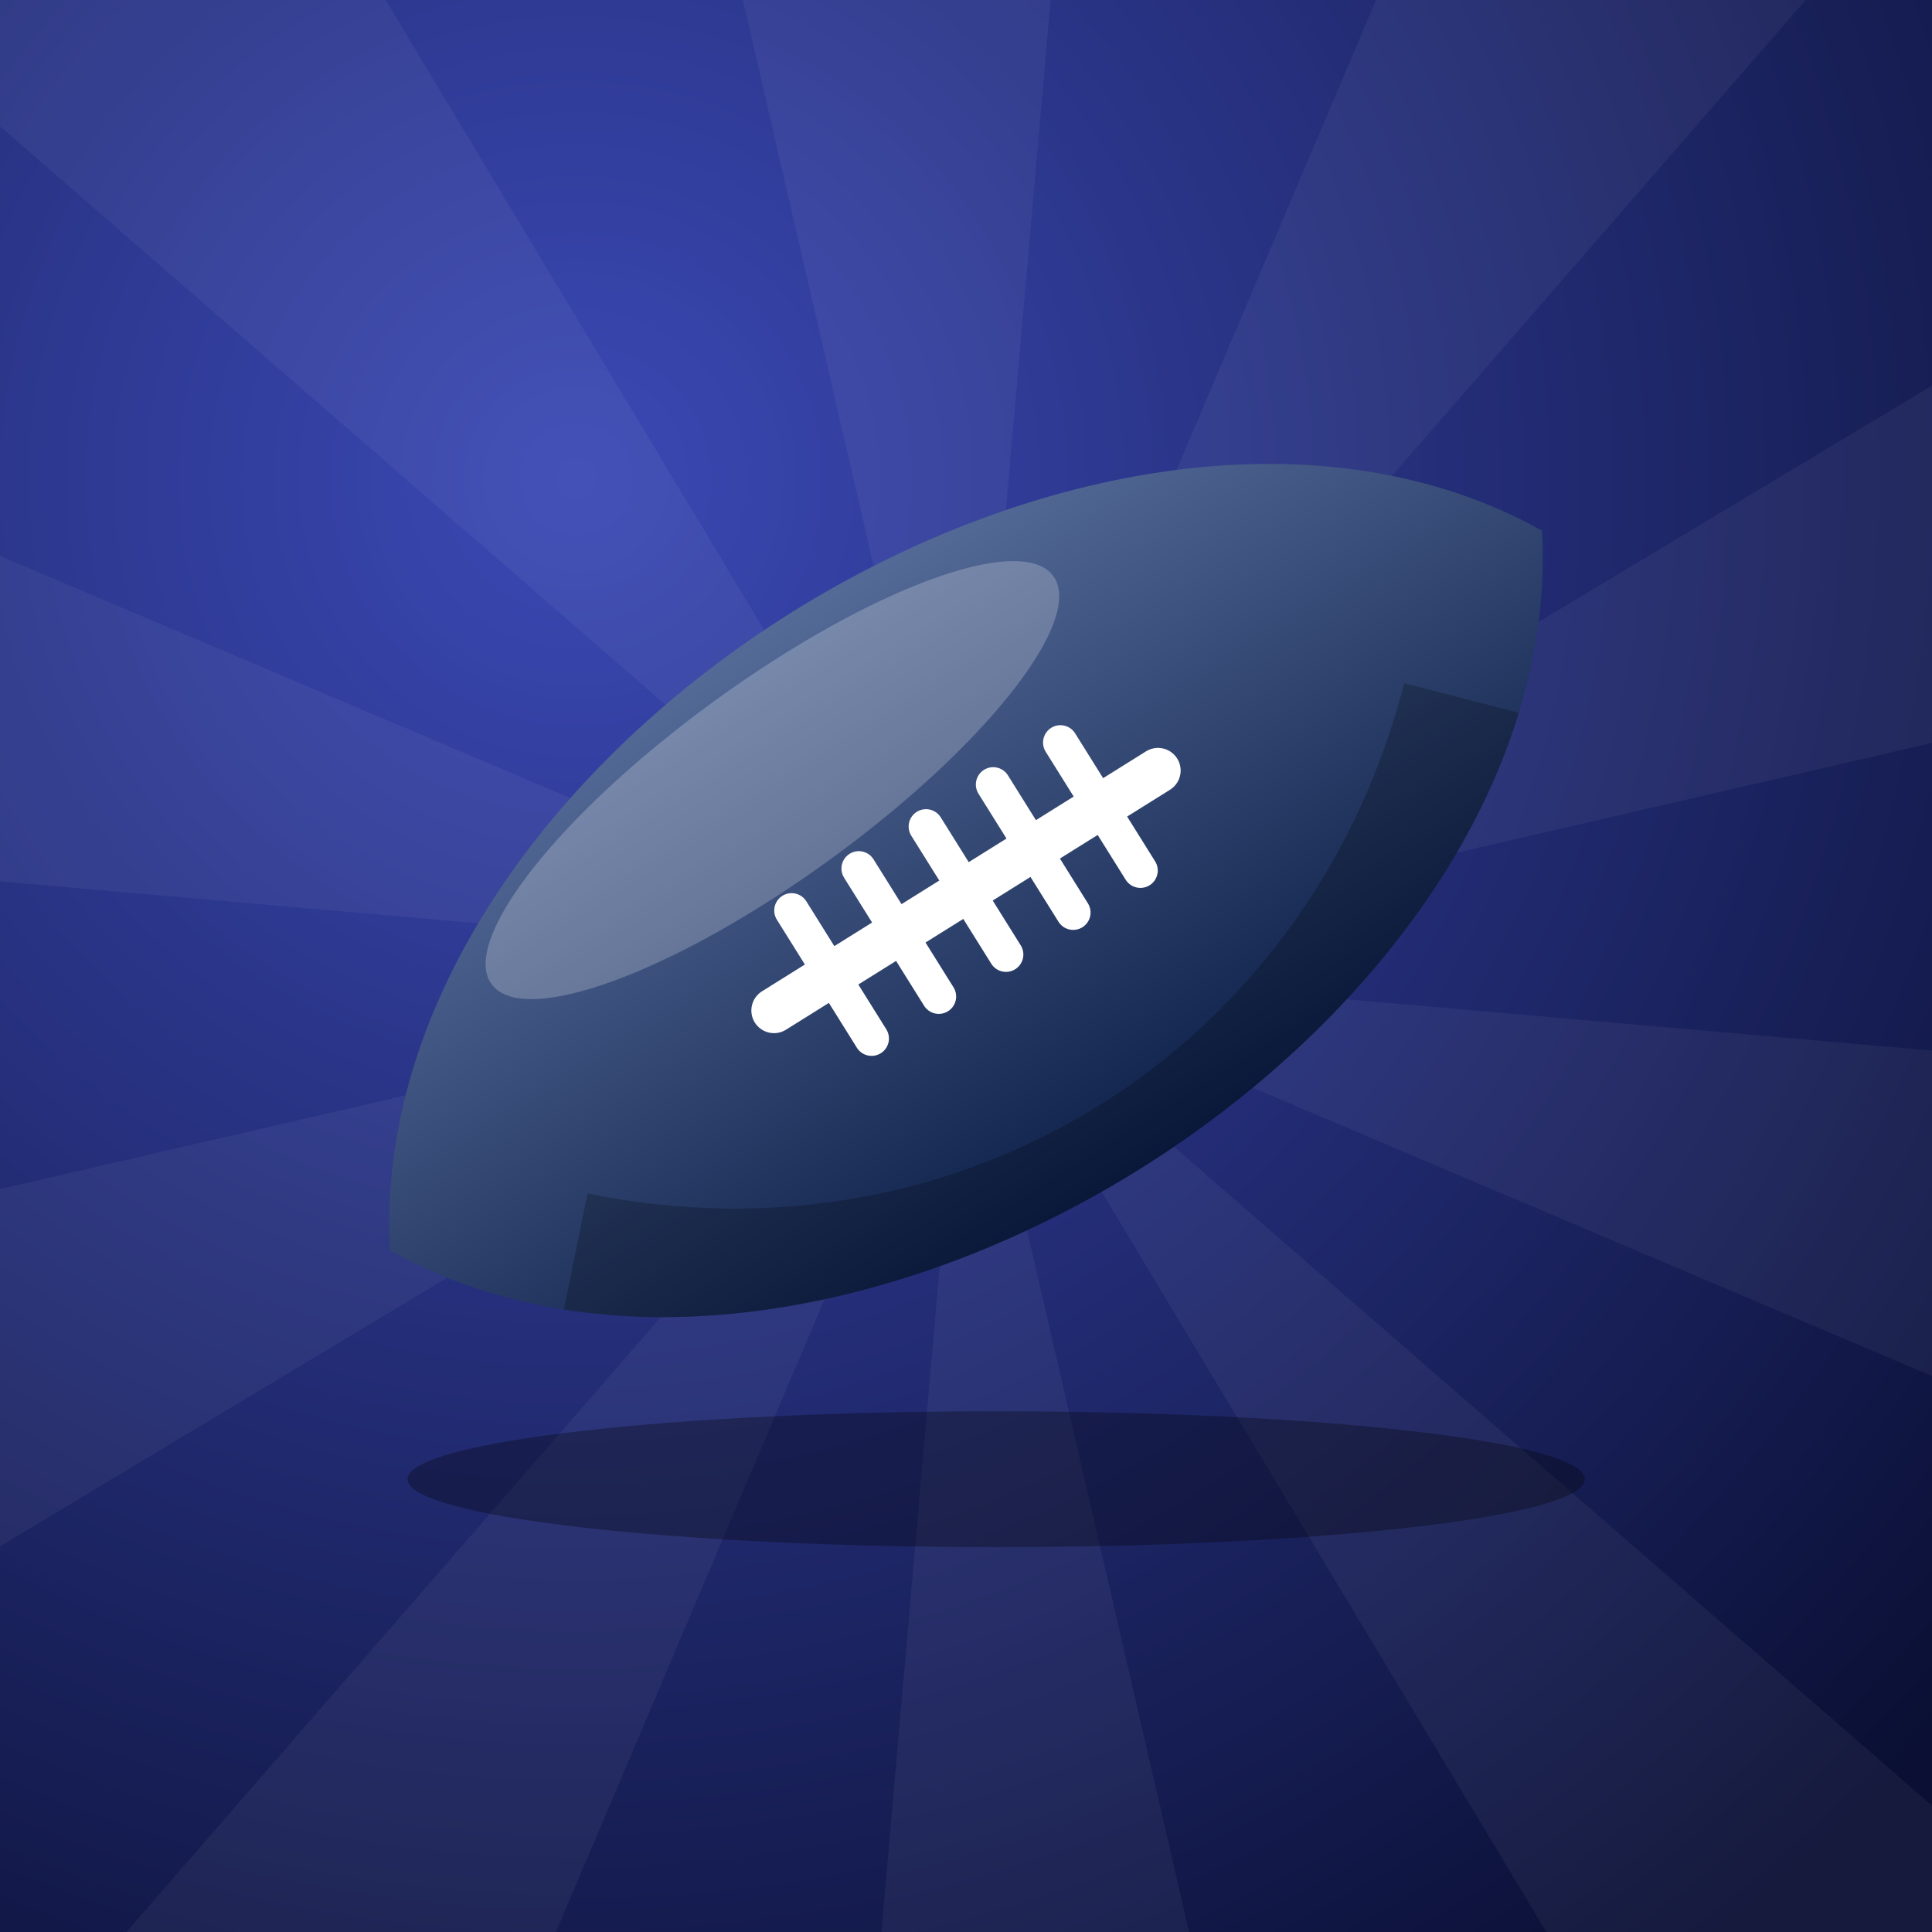
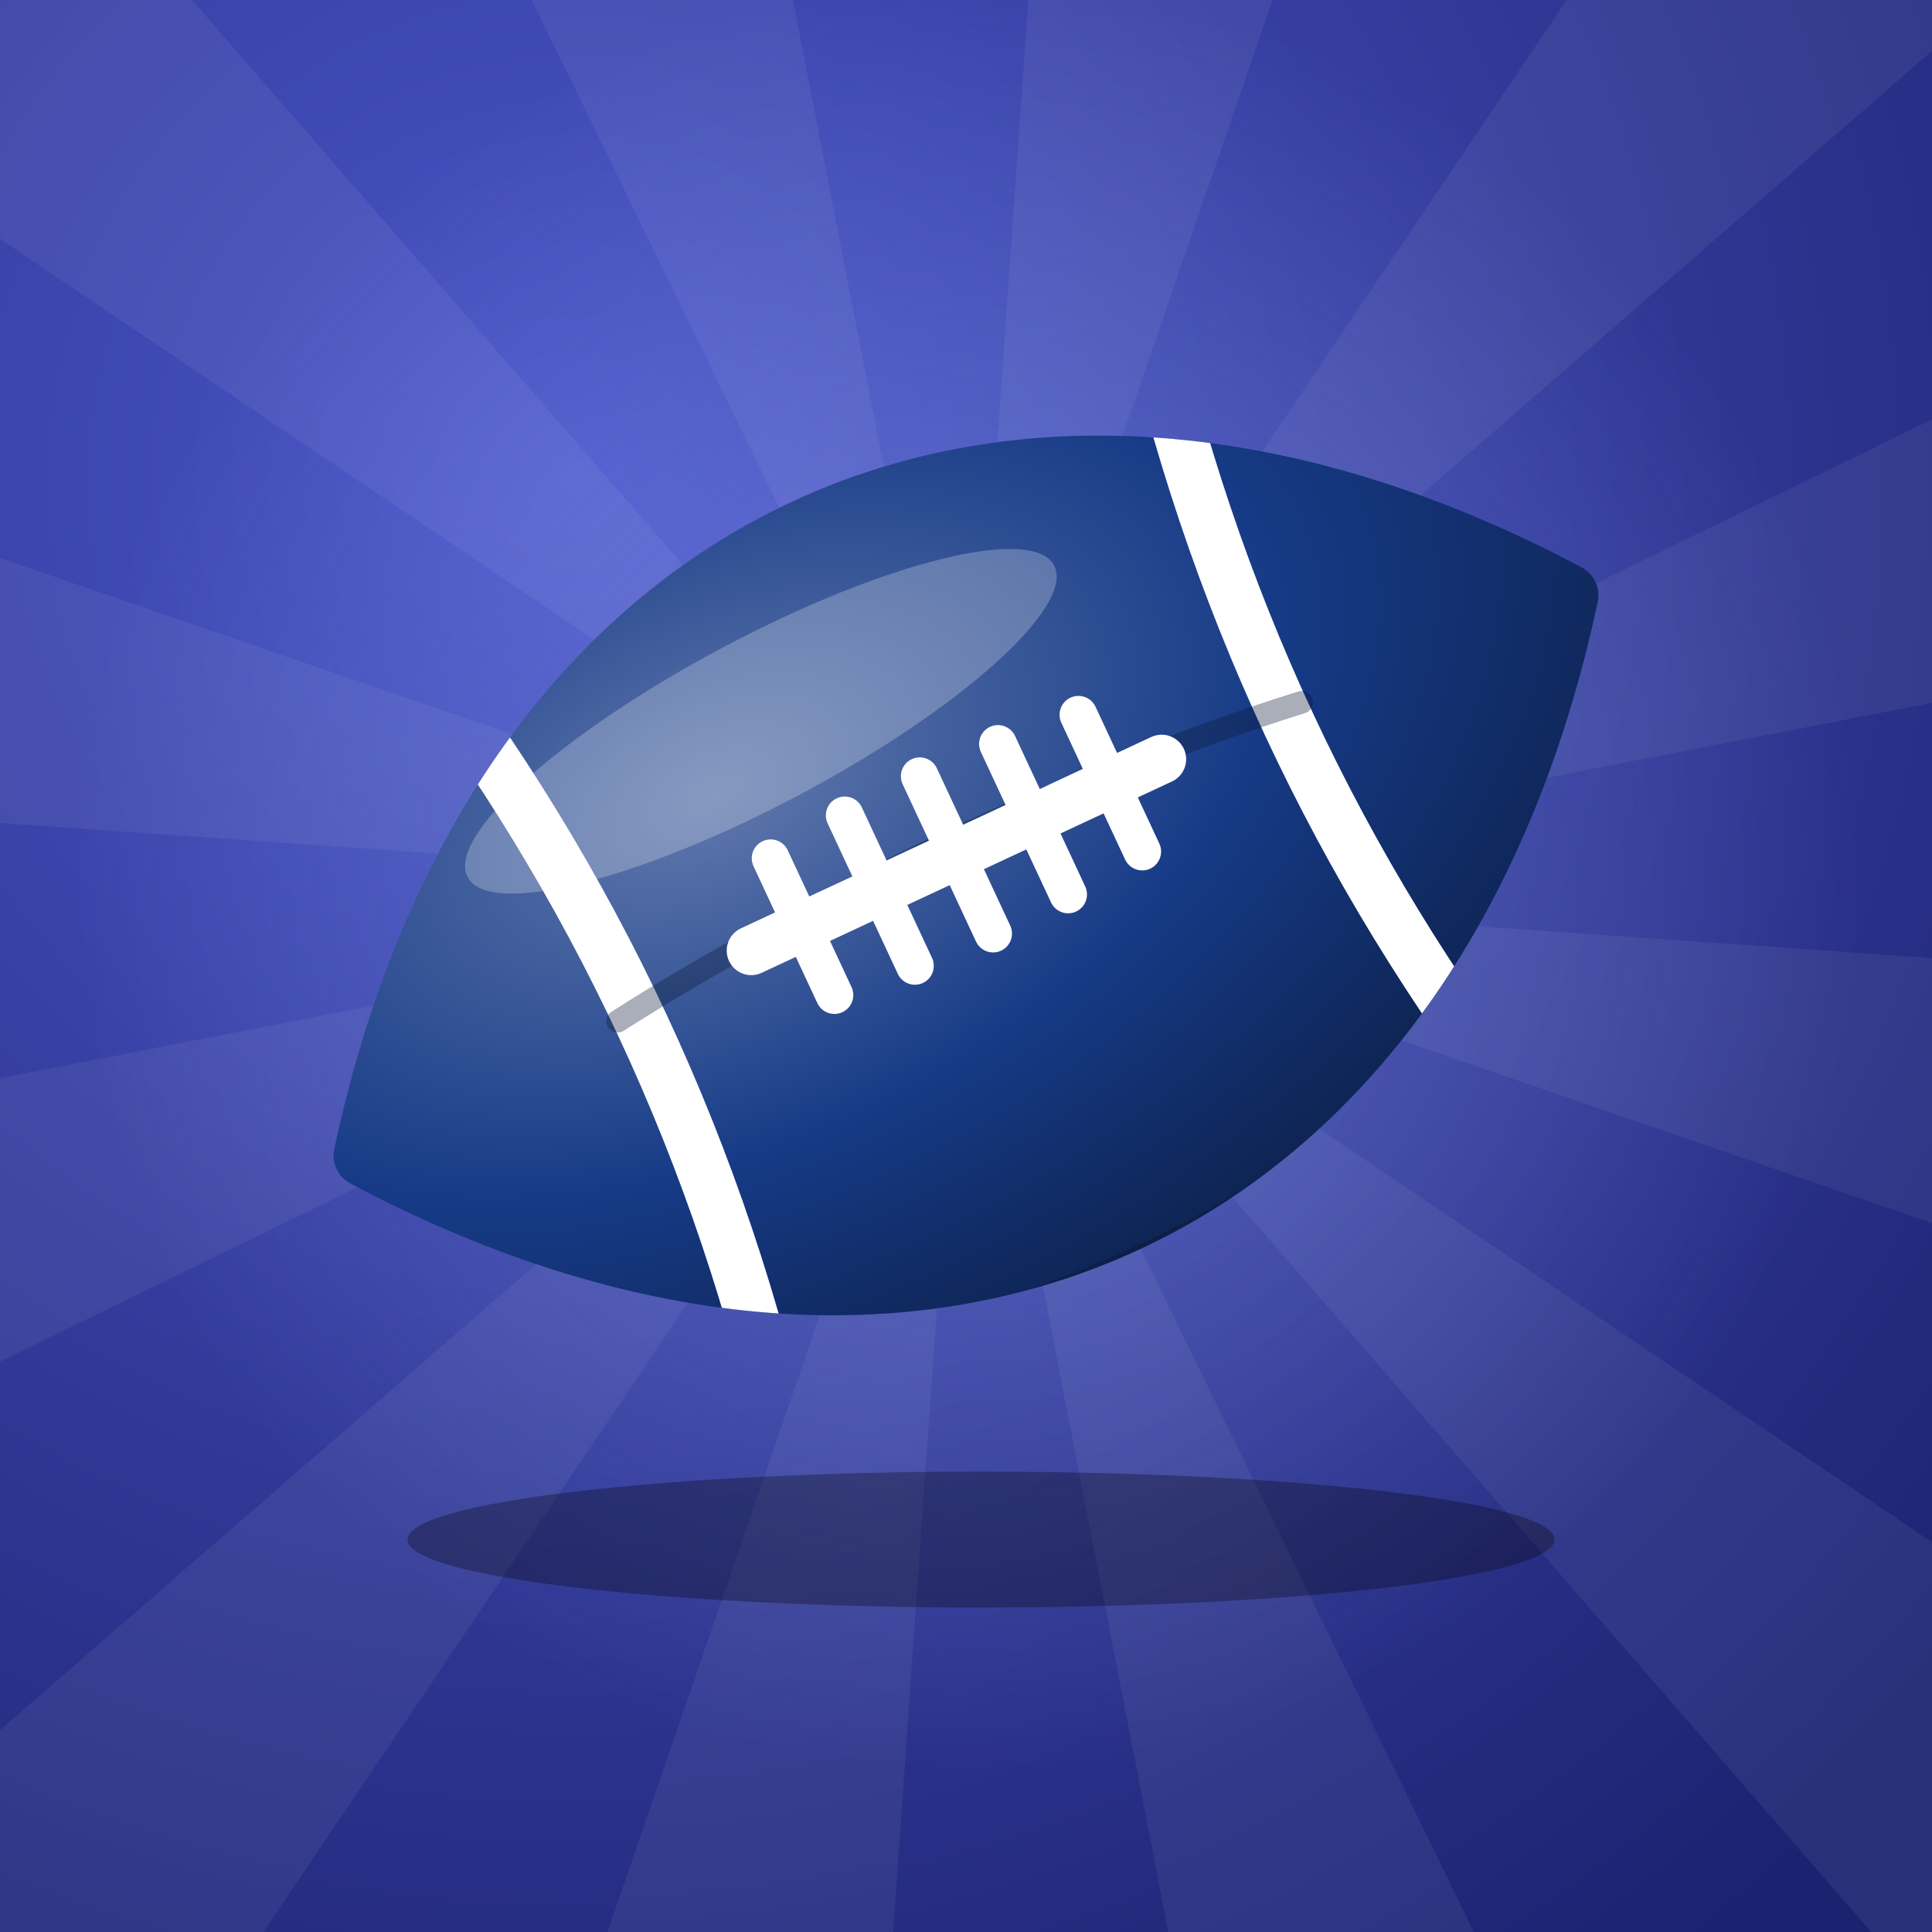
<svg xmlns="http://www.w3.org/2000/svg" viewBox="0 0 256 256" width="256" height="256">
  <defs>
    <radialGradient id="bg" cx="0.3" cy="0.25" r="0.95">
-       <stop offset="0" stop-color="#3b49b5" />
-       <stop offset="1" stop-color="#0a0f33" />
+       <stop offset="0" stop-color="#4a55c8" />
+       <stop offset="1" stop-color="#1c2270" />
    </radialGradient>
-     <linearGradient id="bs" x1="0" y1="0" x2="0" y2="1">
-       <stop offset="0" stop-color="#546a97" />
-       <stop offset="1" stop-color="#0c1f48" />
-     </linearGradient>
-     <clipPath id="ballclip">
-       <path d="M-90 0C-58 -58 58 -58 90 0C58 58 -58 58 -90 0Z" />
+     <radialGradient id="bs" cx="0.36" cy="0.28" r="0.78">
+       <stop offset="0" stop-color="#6179ad" />
+       <stop offset="0.55" stop-color="#163a86" />
+       <stop offset="1" stop-color="#0d224e" />
+     </radialGradient>
+     <clipPath id="bc">
+       <path d="M-91.2 -2.5C-38.8 -72 38.8 -72 91.2 -2.5A4.2 4.2 0 0 1 91.2 2.5C38.8 72 -38.8 72 -91.2 2.5A4.2 4.2 0 0 1 -91.2 -2.5Z" />
    </clipPath>
+     <radialGradient id="gw" cx="0.5" cy="0.5" r="0.5">
+       <stop offset="0" stop-color="#9fb4ff" stop-opacity="0.38" />
+       <stop offset="1" stop-color="#9fb4ff" stop-opacity="0" />
+     </radialGradient>
  </defs>
  <rect width="256" height="256" fill="url(#bg)" />
-   <path d="M128 128 L526.5 162.9 L496.2 284.3ZM128 128 L429.9 390.4 L334.0 470.9ZM128 128 L218.0 517.7 L93.1 526.5ZM128 128 L-28.3 496.2 L-134.4 429.9ZM128 128 L-214.9 334.0 L-261.7 218.0ZM128 128 L-270.5 93.1 L-240.2 -28.3ZM128 128 L-173.9 -134.4 L-78.0 -214.9ZM128 128 L38.0 -261.7 L162.9 -270.5ZM128 128 L284.3 -240.2 L390.4 -173.9ZM128 128 L470.9 -78.0 L517.7 38.0Z" fill="#fff" fill-opacity="0.05" />
-   <ellipse cx="132" cy="196" rx="78" ry="9" fill="#000" fill-opacity=".30" />
-   <g transform="translate(128 118) rotate(-32)">
-     <path d="M-90 0C-58 -58 58 -58 90 0C58 58 -58 58 -90 0Z" fill="url(#bs)" />
-     <g clip-path="url(#ballclip)">
-       <path d="M-56 -40C-50 -14 -50 14 -56 40" fill="none" stroke="%s" stroke-width="8" />
-       <path d="M56 -40C50 -14 50 14 56 40" fill="none" stroke="%s" stroke-width="8" />
-       <path d="M-66 -34C-60 -12 -60 12 -66 34" fill="none" stroke="%s" stroke-width="5" stroke-opacity=".9" />
-       <path d="M66 -34C60 -12 60 12 66 34" fill="none" stroke="%s" stroke-width="5" stroke-opacity=".9" />
-       <ellipse cx="-14" cy="-26" rx="46" ry="13" fill="#fff" fill-opacity=".22" transform="rotate(-4 -14 -26)" />
-       <path d="M-70 14C-30 52 30 52 70 14" fill="none" stroke="#000" stroke-opacity=".22" stroke-width="18" />
+   <path d="M128 118 L527.0 145.9 L506.2 248.2ZM128 118 L459.6 341.7 L390.4 419.9ZM128 118 L303.3 477.5 L204.3 510.7ZM128 118 L100.1 517.0 L-2.2 496.2ZM128 118 L-95.7 449.6 L-173.9 380.4ZM128 118 L-231.5 293.3 L-264.7 194.3ZM128 118 L-271.0 90.1 L-250.2 -12.2ZM128 118 L-203.6 -105.7 L-134.4 -183.9ZM128 118 L-47.3 -241.5 L51.7 -274.7ZM128 118 L155.9 -281.0 L258.2 -260.2ZM128 118 L351.7 -213.6 L429.9 -144.4ZM128 118 L487.5 -57.3 L520.7 41.7Z" fill="#fff" fill-opacity="0.06" />
+   <circle cx="128" cy="116" r="118" fill="url(#gw)" />
+   <ellipse cx="130" cy="204" rx="76" ry="9" fill="#000" fill-opacity="0.3" />
+   <g transform="translate(128 116) rotate(-25)">
+     <path d="M-91.2 -2.5C-38.8 -72 38.8 -72 91.2 -2.5A4.2 4.2 0 0 1 91.2 2.5C38.8 72 -38.8 72 -91.2 2.5A4.2 4.2 0 0 1 -91.2 -2.5Z" fill="url(#bs)" />
+     <g clip-path="url(#bc)">
+       <path d="M-54 -60C-45 -20 -45 20 -54 60" fill="none" stroke="#fff" stroke-width="7" />
+       <path d="M54 -60C45 -20 45 20 54 60" fill="none" stroke="#fff" stroke-width="7" />
+       <path d="M-96 18C-50 66 50 66 96 18V70H-96Z" fill="#000" fill-opacity=".16" />
+       <ellipse cx="-16" cy="-30" rx="44" ry="11" fill="#fff" fill-opacity=".24" transform="rotate(-3 -16 -30)" />
    </g>
-     <path d="M-30 0H30" stroke="#ffffff" stroke-width="6" stroke-linecap="round" />
-     <path d="M-21 -10V10M-10.5 -10V10M0 -10V10M10.5 -10V10M21 -10V10" stroke="#ffffff" stroke-width="4.6" stroke-linecap="round" />
+     <path d="M-50 -2C-20 -6 20 -6 50 -2" fill="none" stroke="#091736" stroke-opacity=".35" stroke-width="3" stroke-linecap="round" />
+     <path d="M-30 -3H30" stroke="#ffffff" stroke-width="6.5" stroke-linecap="round" />
+     <path d="M-22.5 -13V7M-11.2 -14V8M0 -14.5V8.5M11.2 -14V8M22.5 -13V7" stroke="#ffffff" stroke-width="5" stroke-linecap="round" />
  </g>
</svg>
